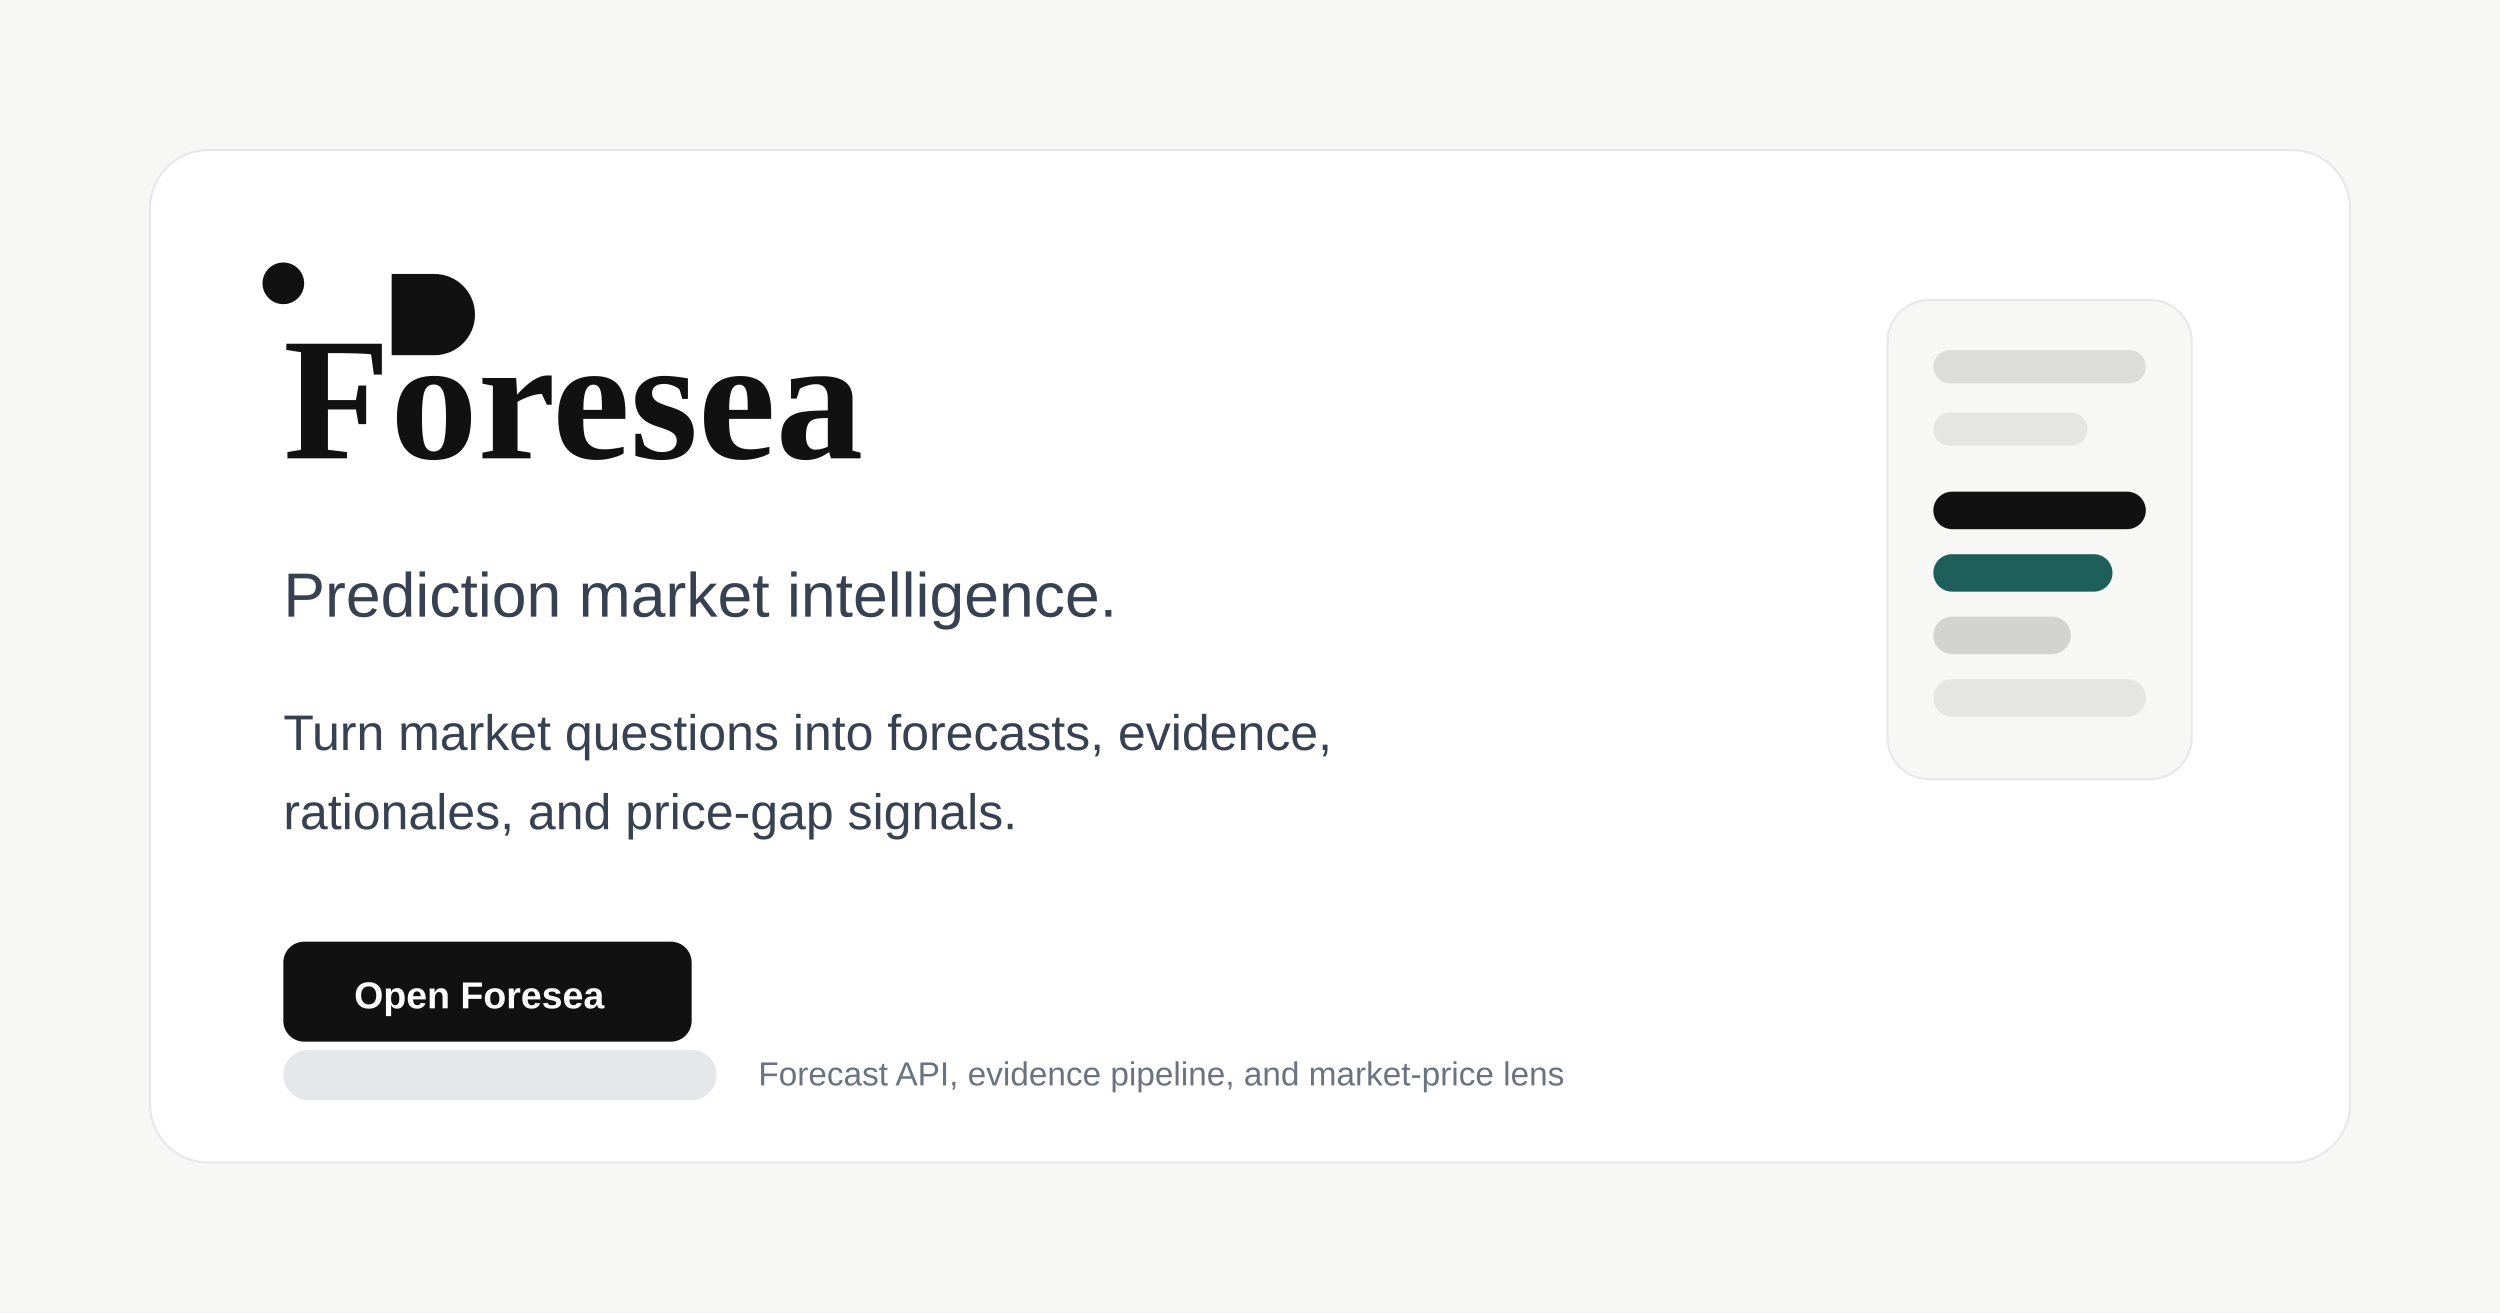
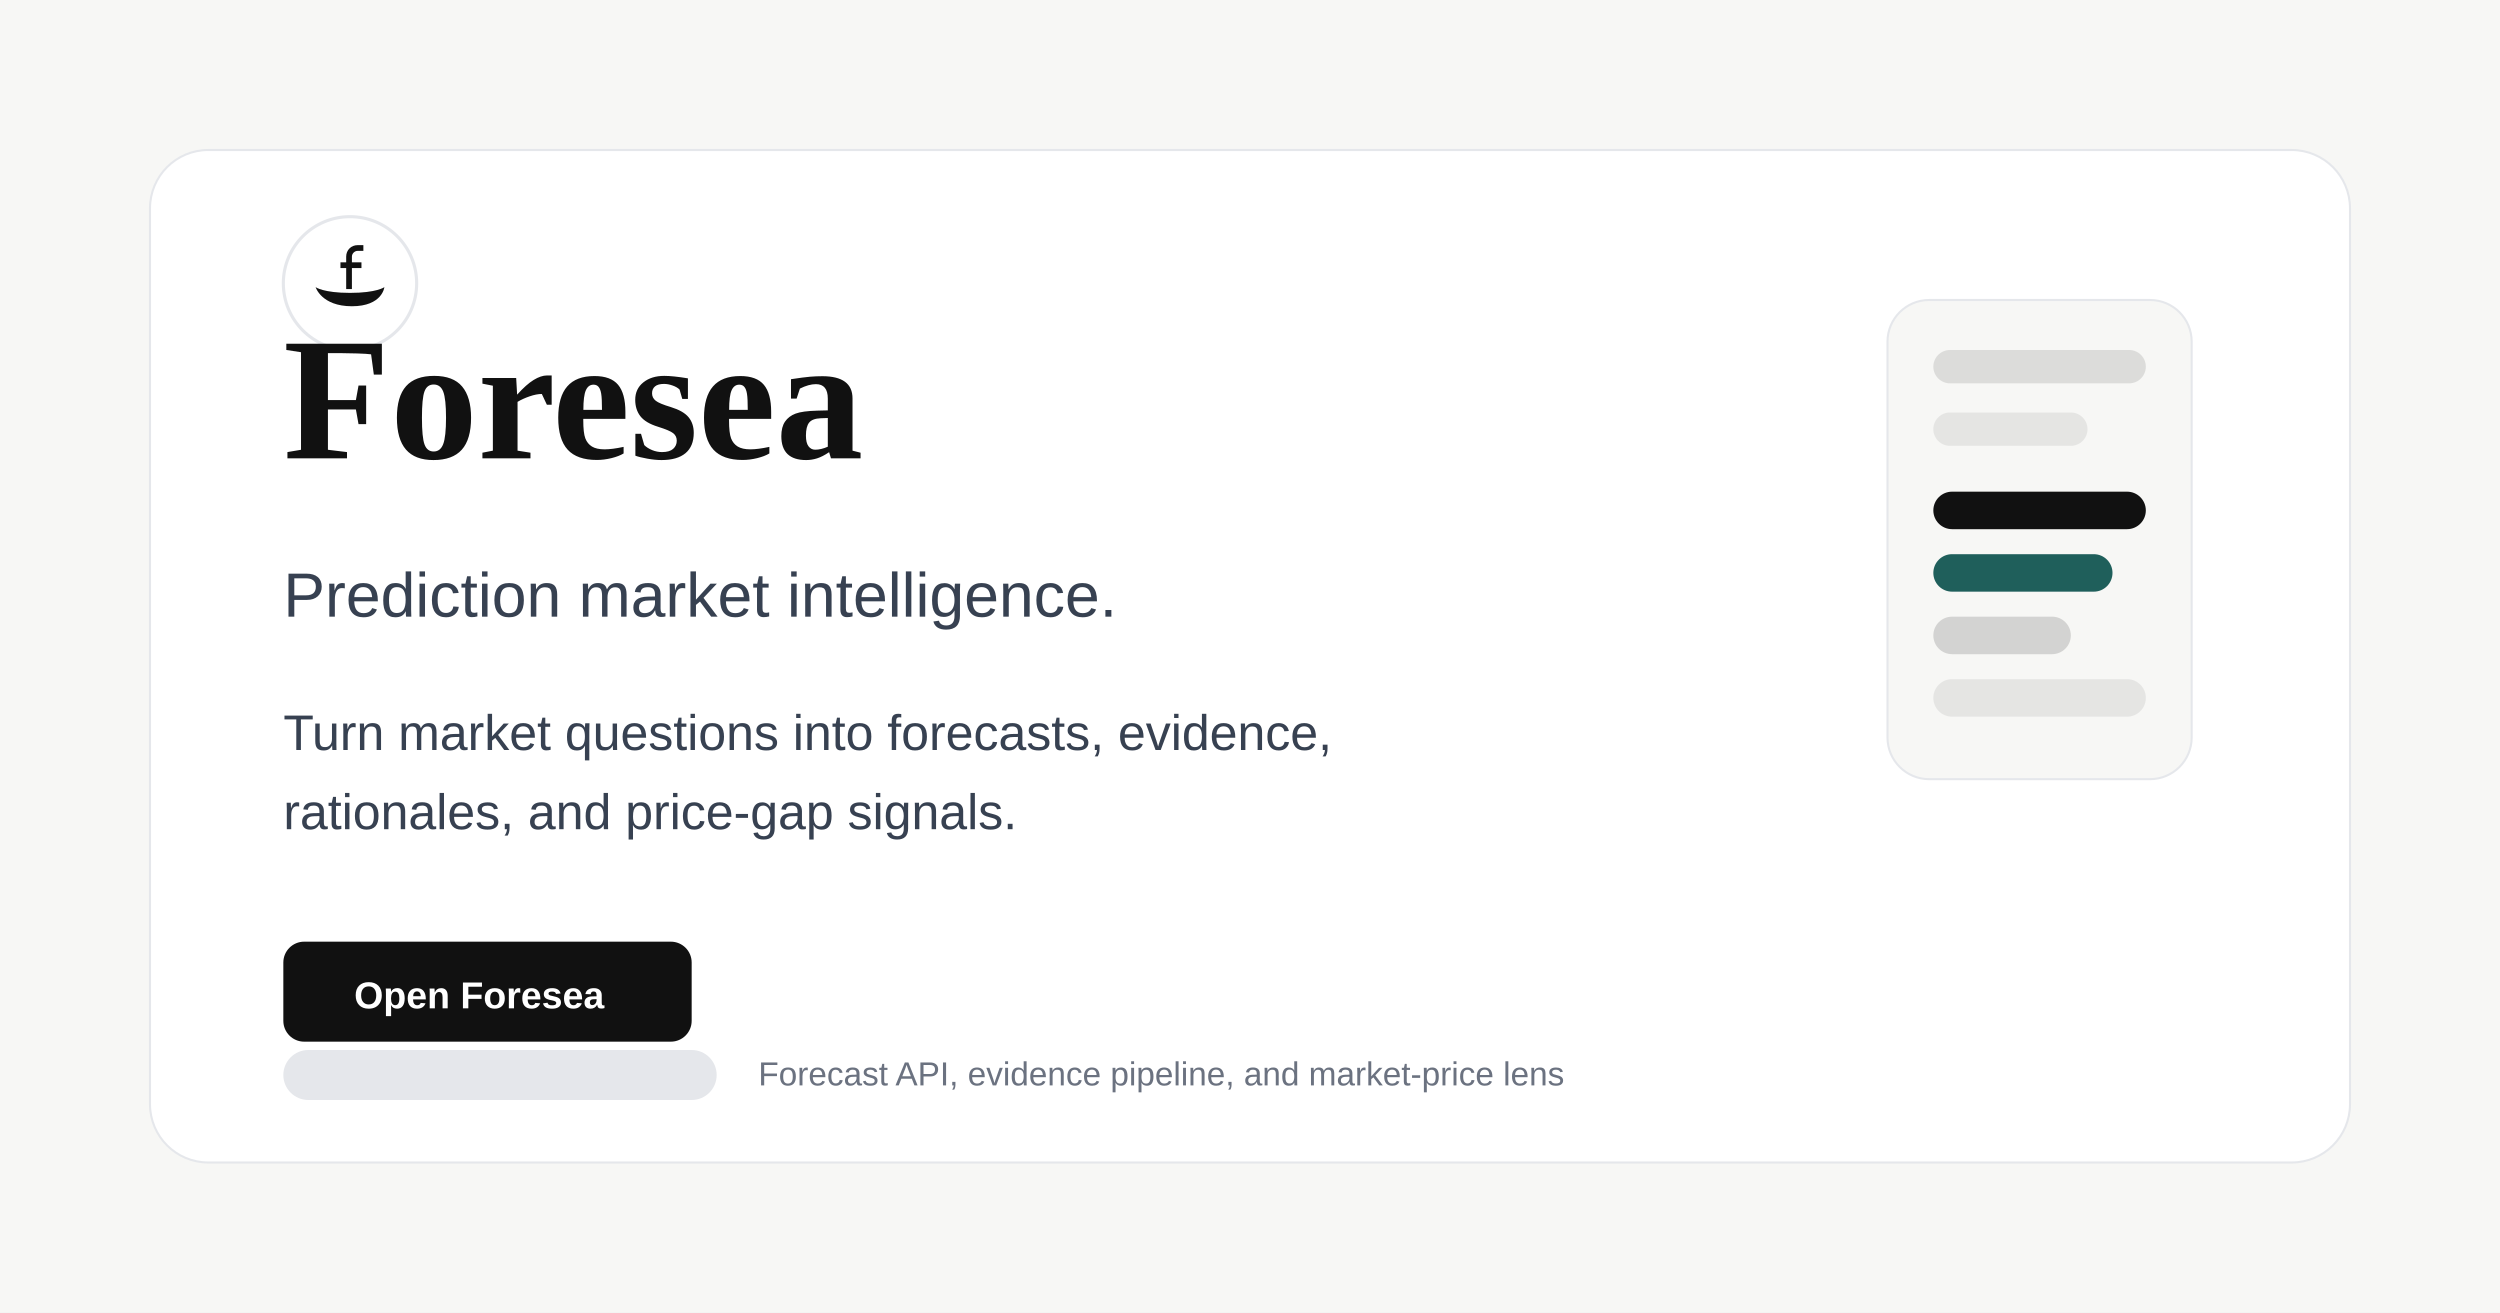
<svg xmlns="http://www.w3.org/2000/svg" width="1200" height="630" viewBox="0 0 1200 630" fill="none" role="img" aria-labelledby="title desc">
  <rect width="1200" height="630" fill="#F7F7F5" />
  <rect x="72" y="72" width="1056" height="486" rx="28" fill="#FFFFFF" stroke="#E5E7EB" />
-   <circle cx="136" cy="136" r="10" fill="#111111" />
-   <path d="M188 131.5H208.5C219.27 131.5 228 140.23 228 151V151C228 161.77 219.27 170.5 208.5 170.5H188V131.5Z" fill="#111111" />
+   <circle cx="168" cy="136" r="32" fill="#FFFFFF" stroke="#E5E7EB" stroke-width="1.5" />
+   <g transform="translate(146, 114) scale(1.833333)">
+     <path fill="#111111" d="M3 13c0 0 2 1.5 9 1.5s9-1.5 9-1.5c0 0-.5 5-8.5 5S3 13 3 13z" />
+     <path fill="#111111" d="M11 13.5V8H9.5V6.5H11V5c0-1.7 1.3-3 3-3h1.5v1.5H14c-.8 0-1.5.7-1.5 1.5v1.5H15V8h-2.5v5.5H11z" />
+   </g>
  <text x="136" y="220" fill="#111111" font-family="Georgia, 'Times New Roman', serif" font-size="84" font-weight="700">Foresea</text>
  <text x="136" y="296" fill="#374151" font-family="Arial, Helvetica, sans-serif" font-size="30" font-weight="400">Prediction market intelligence.</text>
  <text x="136" y="360" fill="#374151" font-family="Arial, Helvetica, sans-serif" font-size="24">Turn market questions into forecasts, evidence,</text>
  <text x="136" y="398" fill="#374151" font-family="Arial, Helvetica, sans-serif" font-size="24">rationales, and price-gap signals.</text>
  <rect x="136" y="452" width="196" height="48" rx="10" fill="#111111" />
  <text x="170" y="484" fill="#FFFFFF" font-family="Arial, Helvetica, sans-serif" font-size="18" font-weight="700">Open Foresea</text>
  <rect x="906" y="144" width="146" height="230" rx="20" fill="#F7F7F5" stroke="#E5E7EB" />
  <rect x="928" y="168" width="102" height="16" rx="8" fill="#111111" opacity="0.12" />
  <rect x="928" y="198" width="74" height="16" rx="8" fill="#111111" opacity="0.08" />
  <rect x="928" y="236" width="102" height="18" rx="9" fill="#111111" />
  <rect x="928" y="266" width="86" height="18" rx="9" fill="#1F5F5B" />
  <rect x="928" y="296" width="66" height="18" rx="9" fill="#111111" opacity="0.16" />
  <rect x="928" y="326" width="102" height="18" rx="9" fill="#111111" opacity="0.08" />
  <path d="M136 516C136 509.373 141.373 504 148 504H332C338.627 504 344 509.373 344 516V516C344 522.627 338.627 528 332 528H148C141.373 528 136 522.627 136 516V516Z" fill="#E5E7EB" />
  <text x="364" y="521" fill="#6B7280" font-family="Arial, Helvetica, sans-serif" font-size="16">Forecast API, evidence pipeline, and market-price lens</text>
</svg>
